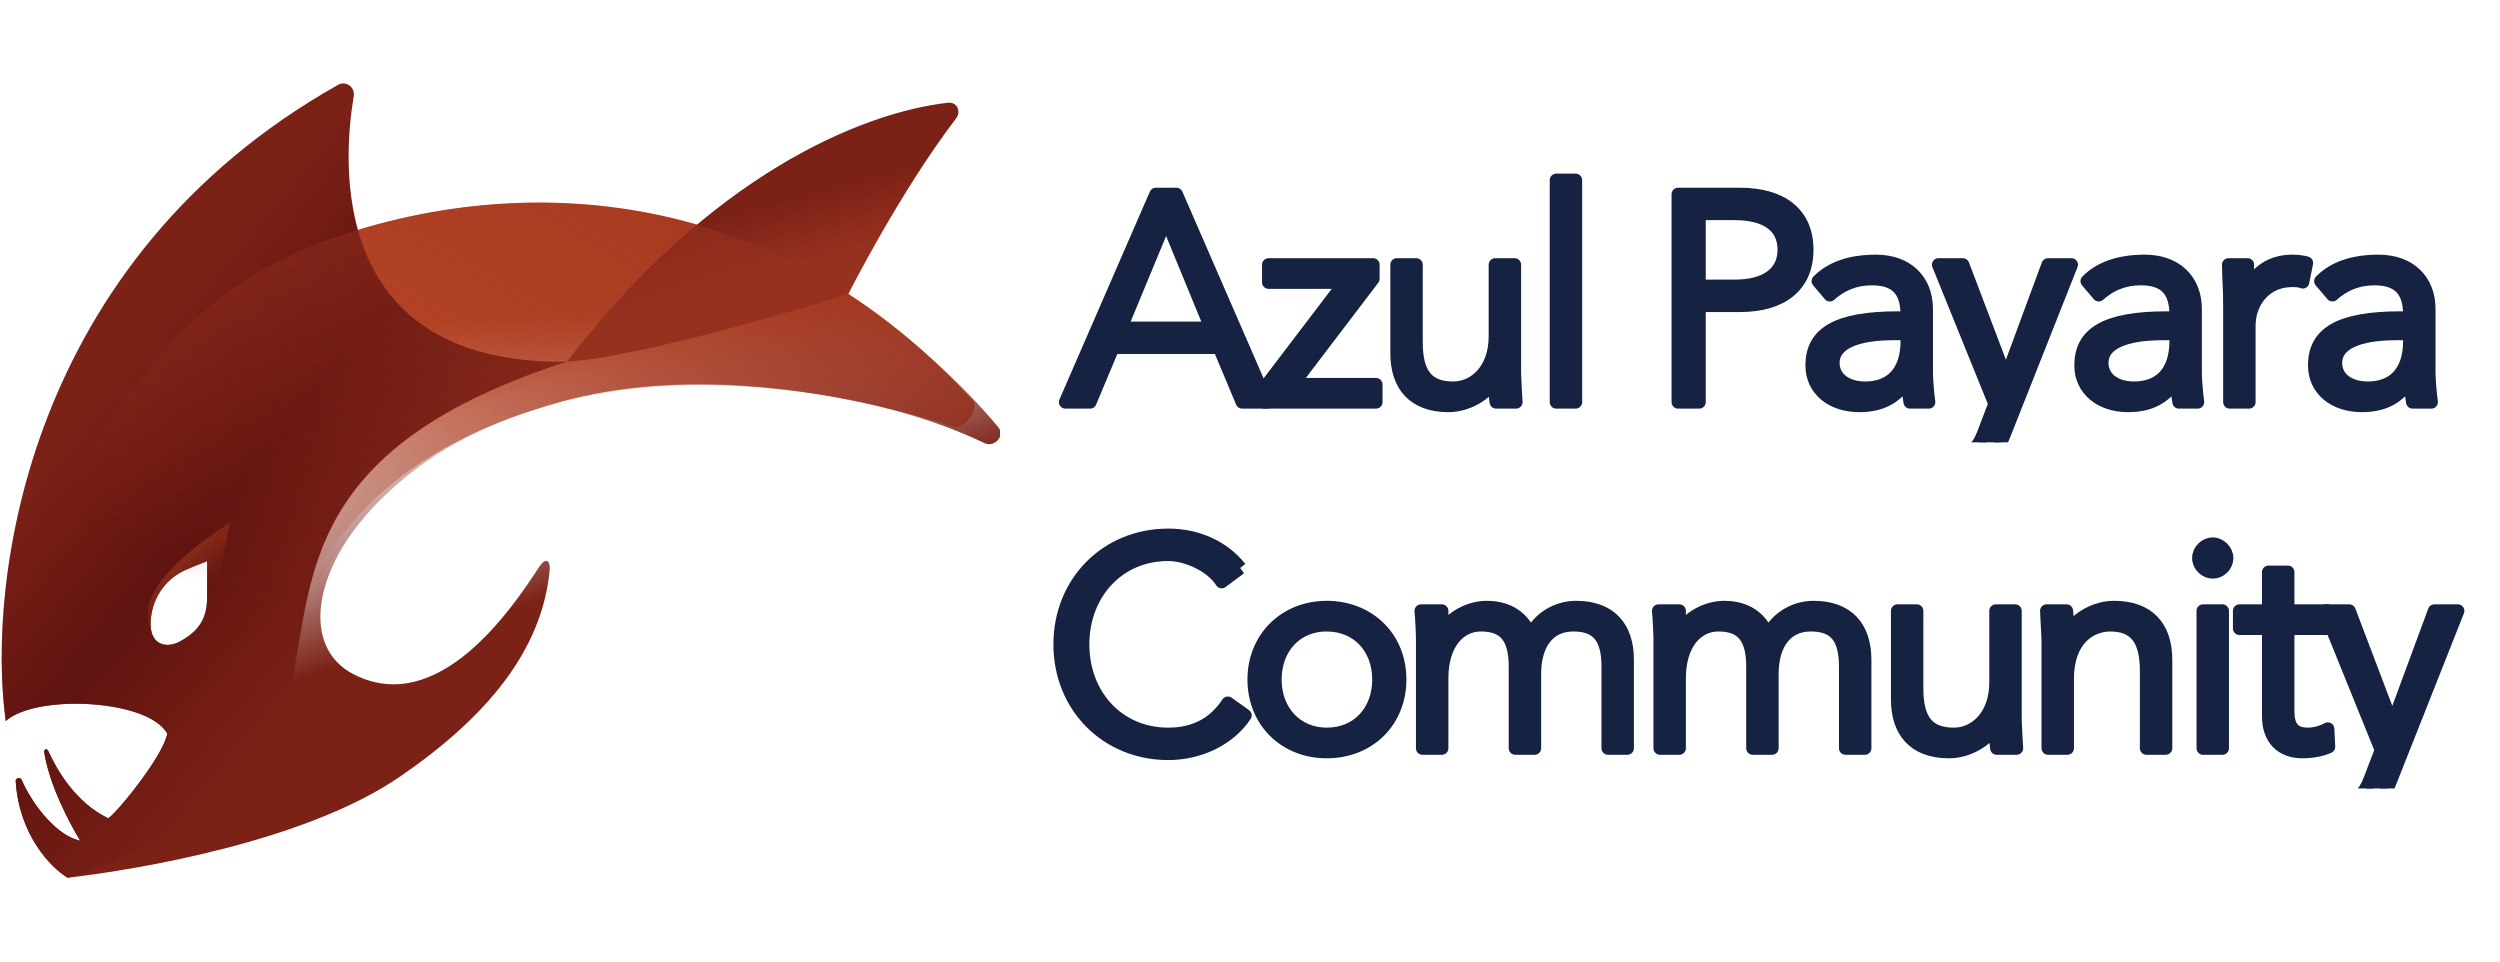
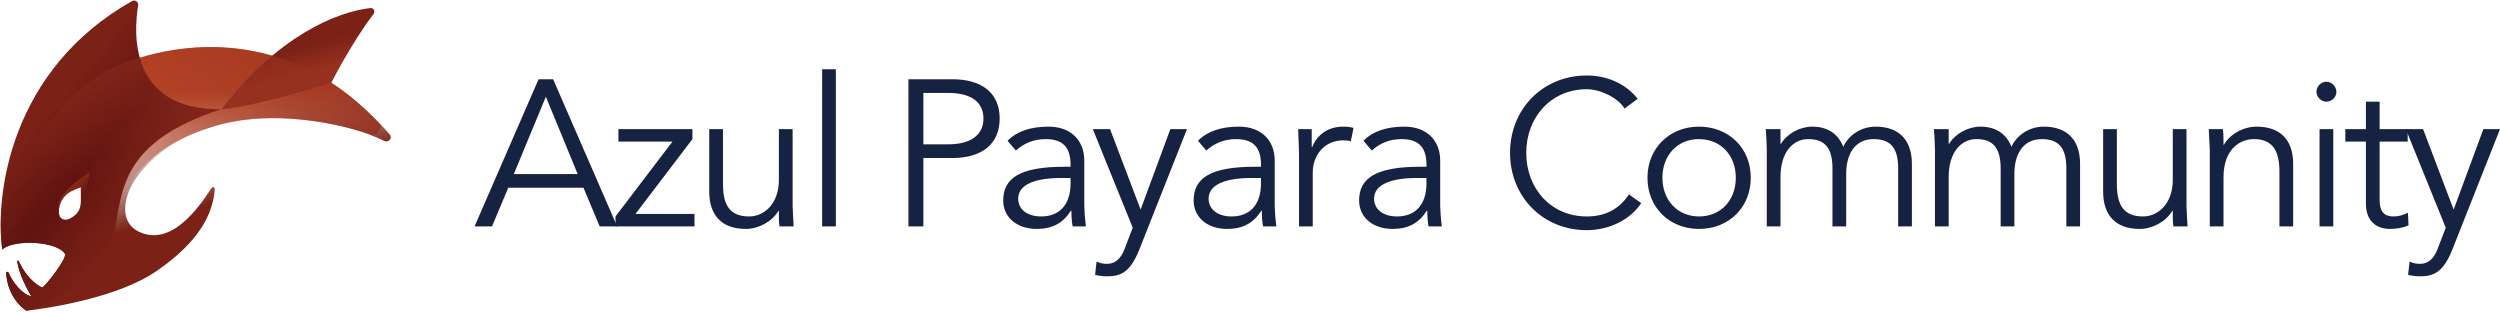
- <svg xmlns="http://www.w3.org/2000/svg" viewBox="0 0 1300 500">
-   <svg x="0" y="0" width="520" height="500" viewBox="0 0 760 606">
-     <defs>
-       <linearGradient id="a" x1="374.099" x2="383.702" y1="-2858.924" y2="-3045.499" gradientTransform="matrix(1 0 0 -1 0 -2678.175)" gradientUnits="userSpaceOnUse">
-         <stop offset="0" stop-color="#c44d27" />
-         <stop offset="1" stop-color="#c44d27" stop-opacity="0" />
-       </linearGradient>
-       <linearGradient id="b" x1="407.115" x2="359.137" y1="395.551" y2="247.89" gradientUnits="userSpaceOnUse">
-         <stop offset="0" stop-color="#7b2116" />
-         <stop offset="1" stop-color="#7b2116" stop-opacity="0" />
-       </linearGradient>
-       <linearGradient id="c" x1="276.179" x2="79.919" y1="402.77" y2="238.088" gradientUnits="userSpaceOnUse">
-         <stop offset="0" stop-color="#7b2116" />
-         <stop offset=".526" stop-color="#601310" />
-         <stop offset="1" stop-color="#7b2116" />
-       </linearGradient>
-       <linearGradient id="d" x1="594.915" x2="568.132" y1="172.176" y2="75.016" gradientUnits="userSpaceOnUse">
-         <stop offset="0" stop-color="#96301f" />
-         <stop offset=".3" stop-color="#96301f" />
-         <stop offset=".8" stop-color="#7b2116" />
-         <stop offset="1" stop-color="#7b2116" />
-       </linearGradient>
-       <linearGradient id="e" x1="622.887" x2="294.347" y1="-112.067" y2="456.981" gradientUnits="userSpaceOnUse">
-         <stop offset=".01" stop-color="#96301f" />
-         <stop offset="1" stop-color="#96301f" stop-opacity="0" />
-       </linearGradient>
-       <linearGradient id="f" x1="102.121" x2="152.548" y1="336.402" y2="387.859" gradientUnits="userSpaceOnUse">
-         <stop offset="0" stop-color="#c44d27" />
-         <stop offset="1" stop-color="#c44d27" stop-opacity="0" />
-       </linearGradient>
-     </defs>
-     <path d="M243.133 122.002C73.325 184.779 31.816 389.236 25.985 474.655l213.375-103.6c28.13-37.736 62.434-90.566 178.04-125.557 117.322-35.677 248.022-2.744 307.026 16.123 8.233 2.744 20.582-13.374 14.751-19.892C593.039 81.528 400.59 63.684 243.133 122.002" style="fill:url(#a)" />
-     <path d="M758.73 262.313c-21.578-26.003-62.606-67.786-114.131-101.061 2.161-4.254 40.239-78.969 82.228-133.925 3.774-5.146.343-12.35-6.175-11.663-47.409 5.386-118.866 31.114-195.33 96.705-10.36-1.647-20.857-2.607-31.423-2.71-77.563-.892-141.575 21.989-193.444 56.603-43.327-48.747-37.118-122.879-31.595-155.743 1.029-6.518-5.832-11.664-11.663-8.576V1.6C20.495 134.7-10.379 378.605 4.372 485.636c22.161-20.137 104.766-16.946 121.781 7.959l1.029 1.647c-.583 1.99-1.235 4.048-2.024 6.14-8.988 21.303-41.405 59.553-43.258 58.009-24.356-12.007-38.421-36.02-45.282-51.114-1.029-2.058-3.087-1.372-3.087.686 3.773 24.699 19.21 54.201 27.444 67.58-17.152-3.43-35.677-26.072-44.596-46.311-.686-2.058-4.46-1.372-4.46.686 2.401 40.823 26.414 65.865 39.45 73.755.15.017.171.034.343 0-.103.069 0 0 0 0 52.829-6.175 180.099-27.444 251.796-76.499 66.208-45.282 108.402-96.053 114.234-157.115.686-8.233-3.43-9.605-7.89-2.744-20.926 32.246-76.499 114.234-140.649 81.988-79.244-39.45 26.414-233.614 292.961-219.206 84.046 4.46 148.196 25.042 185.931 43.224 7.547 3.774 16.123-5.489 10.634-12.007ZM157.371 391.641c0 16.123-6.175 25.385-20.24 33.276-10.291 5.832-22.641 3.087-22.641-13.036s8.576-31.217 22.641-39.107c5.797-3.293 20.24-8.576 20.24-8.576z" style="fill:url(#b)" />
-     <path d="M268.861 10.517c1.029-6.518-5.832-11.664-11.663-8.576C20.495 135.043-10.379 378.605 4.372 485.636c22.641-20.583 108.402-16.809 122.81 9.605-3.773 18.868-43.224 65.865-45.282 64.15-24.356-12.007-38.421-36.02-45.282-51.114-1.029-2.058-3.087-1.372-3.087.686 3.773 24.699 19.21 54.201 27.444 67.58-17.152-3.43-35.677-26.072-44.596-46.311-.686-2.058-4.46-1.372-4.46.686 2.401 40.823 26.414 65.865 39.45 73.755 34.991-9.605 151.283-52.486 170.837-150.597 16.089-80.479 10.269-177.863 208.824-241.67l-4.025.165c-177.012 0-166.72-150.94-158.144-202.054m-111.49 381.124c0 16.123-6.175 25.385-20.24 33.276-10.291 5.832-22.641 3.087-22.641-13.036s8.576-31.217 22.641-39.107c5.797-3.293 20.24-8.576 20.24-8.576z" style="fill:url(#c)" />
-     <path d="M726.827 27.326c-43.224 56.603-82.155 133.87-82.155 133.87s-153.781 47.985-213.642 51.209C539.673 71.002 654.17 23.21 720.652 15.663c6.518-.686 9.948 6.518 6.175 11.663" style="fill:url(#d)" />
-     <path d="M738.833 241.73C592.696 81.527 399.904 64.032 242.446 122.35 72.638 185.127 10.204 400.56 4.372 486.322L242.446 377.92C262 350.476 299.735 280.152 408.48 248.249c119.38-40.136 256.942-5.146 315.602 13.722 8.233 2.744 20.583-13.722 14.751-20.24ZM157.371 391.641c0 16.123-6.175 25.385-20.24 33.276-10.291 5.832-22.641 3.087-22.641-13.036s8.576-31.217 22.641-39.107c5.797-3.293 20.24-8.576 20.24-8.576z" style="fill:url(#e)" />
-     <path d="M141.933 359.052c-38.764 33.276-30.188 51.114-25.042 64.836l1.029 3.087c1.372 4.46 12.35 11.664 36.02-7.89 15.437-44.596 20.583-84.046 20.583-84.046s-17.118 10.634-32.589 24.013Zm-4.802 65.865c-10.291 5.832-22.641 3.087-22.641-13.036s8.576-31.217 22.641-39.107c5.797-3.293 20.24-8.576 20.24-8.576v27.444c0 16.123-6.175 25.385-20.24 33.276Z" style="fill:url(#f)" />
-   </svg>
-   <svg x="540" y="90" width="750" height="140" viewBox="920 125 1920 371">
-     <path d="m1076.324 154.185 124.595 286.408h-33.98l-31.554-75.243h-146.44l-31.554 75.243h-33.98l124.595-286.408h28.317Zm-76.457 184.466h124.191l-61.893-150.485z" style="fill:#162241;stroke:#162241;stroke-width:18;stroke-linejoin:round;paint-order:stroke fill" />
-     <path d="M1347.353 251.272v19.418l-110.841 145.632h114.887v24.272h-153.722v-19.417l110.841-145.632H1203.34v-24.272h144.013Z" style="fill:#162241;stroke:#162241;stroke-width:18;stroke-linejoin:round;paint-order:stroke fill" />
-     <path d="M1406.816 251.272v106.797c0 43.285 14.968 63.108 50.972 63.108 29.935 0 57.848-25.486 57.848-71.198v-98.706h26.698v149.273c0 3.641 1.618 36.004 2.023 40.048h-27.508c-.809-5.259-1.213-10.113-1.213-15.372v-14.967h-.809c-12.541 21.035-38.835 35.194-63.512 35.194-48.949 0-71.197-28.722-71.197-72.411V251.273z" style="fill:#162241;stroke:#162241;stroke-width:18;stroke-linejoin:round;paint-order:stroke fill" />
-     <path d="M1626.474 134.767v305.826h-26.698V134.767z" style="fill:#162241;stroke:#162241;stroke-width:18;stroke-linejoin:round;paint-order:stroke fill" />
-     <path d="M1853.007 154.185c57.039 0 92.233 26.294 92.233 76.456s-35.194 76.862-92.233 76.862h-56.23v133.091h-29.126V154.185zm-7.281 126.618c42.071 0 67.961-17.395 67.961-50.163 0-33.575-26.294-49.757-67.961-49.757h-48.949v99.919h48.949Z" style="fill:#162241;stroke:#162241;stroke-width:18;stroke-linejoin:round;paint-order:stroke fill" />
-     <path d="M2109.879 312.357v87.783c0 6.877 1.213 25.89 3.236 40.453h-25.89c-1.618-8.495-2.427-19.013-2.427-30.745h-.809c-15.777 24.677-36.408 35.599-66.748 35.599-37.621 0-65.129-21.845-65.129-55.421 0-43.69 33.171-65.534 118.932-65.534h12.136v-4.046c0-34.385-15.777-49.758-48.544-49.758-22.654 0-41.667 7.686-57.848 22.249l-16.181-19.013c17.799-18.204 44.498-27.508 79.692-27.508 43.285 0 69.58 26.699 69.58 65.939Zm-84.143 108.819c34.385 0 57.444-21.036 57.444-64.726v-10.113h-18.609c-50.567 0-83.333 12.945-83.333 40.048 0 21.44 18.204 34.79 44.498 34.79Z" style="fill:#162241;stroke:#162241;stroke-width:18;stroke-linejoin:round;paint-order:stroke fill" />
-     <path d="M2160.038 251.272l59.466 156.554 57.848-156.554h32.362l-92.233 233.01c-17.395 44.499-36.003 53.398-62.298 53.398-8.09 0-16.181-.808-24.272-2.832l2.832-25.89c6.473 3.236 13.35 4.45 20.227 4.45 15.777 0 27.103-9.709 34.385-29.126l15.777-41.262-77.67-191.749z" style="fill:#162241;stroke:#162241;stroke-width:18;stroke-linejoin:round;paint-order:stroke fill" />
-     <path d="M2480.423 312.357v87.783c0 6.877 1.213 25.89 3.236 40.453h-25.89c-1.618-8.495-2.427-19.013-2.427-30.745h-.809c-15.777 24.677-36.408 35.599-66.748 35.599-37.621 0-65.129-21.845-65.129-55.421 0-43.69 33.171-65.534 118.932-65.534h12.136v-4.046c0-34.385-15.777-49.758-48.544-49.758-22.654 0-41.667 7.686-57.848 22.249l-16.181-19.013c17.799-18.204 44.498-27.508 79.692-27.508 43.285 0 69.58 26.699 69.58 65.939Zm-84.143 108.819c34.385 0 57.444-21.036 57.444-64.726v-10.113h-18.609c-50.567 0-83.333 12.945-83.333 40.048 0 21.44 18.204 34.79 44.498 34.79Z" style="fill:#162241;stroke:#162241;stroke-width:18;stroke-linejoin:round;paint-order:stroke fill" />
-     <path d="M2633.738 248.845l-5.259 26.294c-3.641-1.618-8.495-2.022-14.968-2.022-36.408 0-59.061 29.126-59.061 62.298v105.178h-26.699V309.12c0-27.508-1.213-33.577-1.618-57.849h26.295v35.195h.809c10.113-25.486 31.958-40.049 60.68-40.049 7.686 0 13.754.809 19.822 2.427Z" style="fill:#162241;stroke:#162241;stroke-width:18;stroke-linejoin:round;paint-order:stroke fill" />
-     <path d="M2802.42 312.357v87.783c0 6.877 1.214 25.89 3.236 40.453h-25.89c-1.618-8.495-2.427-19.013-2.427-30.745h-.809c-15.777 24.677-36.408 35.599-66.747 35.599-37.622 0-65.13-21.845-65.13-55.421 0-43.69 33.172-65.534 118.932-65.534h12.136v-4.046c0-34.385-15.777-49.758-48.544-49.758-22.654 0-41.667 7.686-57.848 22.249l-16.181-19.013c17.8-18.204 44.499-27.508 79.693-27.508 43.285 0 69.579 26.699 69.579 65.939Zm-84.142 108.819c34.385 0 57.443-21.036 57.443-64.726v-10.113h-18.608c-50.567 0-83.334 12.945-83.334 40.048 0 21.44 18.204 34.79 44.499 34.79Z" style="fill:#162241;stroke:#162241;stroke-width:18;stroke-linejoin:round;paint-order:stroke fill" />
-   </svg>
-   <svg x="540" y="270" width="750" height="140" viewBox="2940 125 1925 371">
-     <path d="M3186.722 192.21l-25.485 19.013c-13.35-21.44-47.33-37.622-73.625-37.622-69.579 0-117.718 54.612-117.718 123.787 0 69.984 48.544 123.787 117.718 123.787 36.004 0 63.108-14.159 82.12-42.881l23.867 16.991c-21.035 31.957-61.893 52.588-105.987 52.588-85.356 0-149.271-65.129-149.271-150.485s63.916-150.485 149.271-150.485c40.049 0 76.053 16.181 99.11 45.307" style="fill:#162241;stroke:#162241;stroke-width:18;stroke-linejoin:round;paint-order:stroke fill" />
-     <path d="M3406.783 345.932c0 57.039-42.071 99.515-100.728 99.515-57.848 0-100.324-42.071-100.324-99.515s42.88-99.515 100.324-99.515c56.23 0 100.728 40.049 100.728 99.515m-100.728 75.244c42.88 0 71.602-31.959 71.602-75.243 0-42.881-28.317-75.243-72.007-75.243-41.262 0-70.793 31.149-70.793 75.243s29.936 75.243 71.198 75.243" style="fill:#162241;stroke:#162241;stroke-width:18;stroke-linejoin:round;paint-order:stroke fill" />
-     <path d="M3586.792 285.657c11.327-24.676 36.813-39.239 62.703-39.239 46.521 0 70.793 26.699 70.793 72.411v121.764h-26.699v-112.46c0-39.24-13.754-57.444-47.735-57.444-35.194 0-53.398 27.508-53.398 67.557v102.346h-26.699v-112.46c0-39.24-13.754-57.444-47.33-57.444-29.126 0-53.802 25.081-53.802 73.625v96.279h-26.699V290.915c0-8.899-1.214-32.362-2.023-39.644h28.722v28.722h.809c11.731-19.822 36.812-33.576 61.084-33.576 30.34 0 50.567 14.563 60.275 39.239Z" style="fill:#162241;stroke:#162241;stroke-width:18;stroke-linejoin:round;paint-order:stroke fill" />
-     <path d="M3914.051 285.657c11.327-24.676 36.813-39.239 62.703-39.239 46.521 0 70.793 26.699 70.793 72.411v121.764h-26.699v-112.46c0-39.24-13.754-57.444-47.735-57.444-35.194 0-53.398 27.508-53.398 67.557v102.346h-26.699v-112.46c0-39.24-13.754-57.444-47.33-57.444-29.126 0-53.802 25.081-53.802 73.625v96.279h-26.699V290.915c0-8.899-1.214-32.362-2.023-39.644h28.722v28.722h.809c11.731-19.822 36.812-33.576 61.084-33.576 30.34 0 50.567 14.563 60.275 39.239Z" style="fill:#162241;stroke:#162241;stroke-width:18;stroke-linejoin:round;paint-order:stroke fill" />
-     <path d="M4119.142 251.272v106.797c0 43.285 14.967 63.108 50.971 63.108 29.935 0 57.848-25.486 57.848-71.198v-98.706h26.699v149.273c0 3.641 1.618 36.004 2.022 40.048h-27.508c-.809-5.259-1.213-10.113-1.213-15.372v-14.967h-.809c-12.541 21.035-38.835 35.194-63.512 35.194-48.948 0-71.197-28.722-71.197-72.411V251.273z" style="fill:#162241;stroke:#162241;stroke-width:18;stroke-linejoin:round;paint-order:stroke fill" />
-     <path d="M4462.183 318.829v121.764h-26.699V333.796c0-42.476-14.968-63.107-49.758-63.107-26.294 0-59.061 18.608-59.061 74.434v95.469h-26.699V291.32l-2.023-40.049h27.508c1.214 10.113 1.214 16.991 1.214 30.34h.809c11.731-20.631 38.026-35.194 63.511-35.194 46.926 0 71.198 26.699 71.198 72.411Z" style="fill:#162241;stroke:#162241;stroke-width:18;stroke-linejoin:round;paint-order:stroke fill" />
-     <path d="M4546.324 178.456c0 10.923-9.304 19.417-19.418 19.417-9.709 0-19.417-8.495-19.417-19.417s9.709-19.417 19.417-19.417c10.113 0 19.418 9.304 19.418 19.417m-6.068 72.816v189.321h-26.699V251.272z" style="fill:#162241;stroke:#162241;stroke-width:18;stroke-linejoin:round;paint-order:stroke fill" />
-     <path d="M4630.462 197.874v53.398h54.612v24.272h-54.612v113.269c0 20.631 6.472 32.363 27.508 32.363 9.304 0 19.417-2.832 27.508-7.282l1.213 24.677c-10.113 4.45-23.058 6.877-36.004 6.877-29.531 0-46.925-18.205-46.925-48.949V275.543h-40.048v-24.272h40.048v-53.398h26.699Z" style="fill:#162241;stroke:#162241;stroke-width:18;stroke-linejoin:round;paint-order:stroke fill" />
-     <path d="m4715.002 251.272 59.466 156.554 57.848-156.554h32.363l-92.233 233.01c-17.395 44.499-36.004 53.398-62.298 53.398-8.091 0-16.181-.808-24.272-2.832l2.832-25.89c6.472 3.236 13.349 4.45 20.226 4.45 15.777 0 27.104-9.709 34.385-29.126l15.777-41.262-77.67-191.749z" style="fill:#162241;stroke:#162241;stroke-width:18;stroke-linejoin:round;paint-order:stroke fill" />
-   </svg>
+ <svg xmlns="http://www.w3.org/2000/svg" viewBox="0 0 4864.679 605.724">
+   <defs>
+     <linearGradient id="a" x1="374.099" x2="383.702" y1="-2858.924" y2="-3045.499" gradientTransform="matrix(1 0 0 -1 0 -2678.175)" gradientUnits="userSpaceOnUse">
+       <stop offset="0" stop-color="#c44d27" />
+       <stop offset="1" stop-color="#c44d27" stop-opacity="0" />
+     </linearGradient>
+     <linearGradient id="b" x1="407.115" x2="359.137" y1="395.551" y2="247.89" gradientUnits="userSpaceOnUse">
+       <stop offset="0" stop-color="#7b2116" />
+       <stop offset="1" stop-color="#7b2116" stop-opacity="0" />
+     </linearGradient>
+     <linearGradient id="c" x1="276.179" x2="79.919" y1="402.77" y2="238.088" gradientUnits="userSpaceOnUse">
+       <stop offset="0" stop-color="#7b2116" />
+       <stop offset=".526" stop-color="#601310" />
+       <stop offset="1" stop-color="#7b2116" />
+     </linearGradient>
+     <linearGradient id="d" x1="594.915" x2="568.132" y1="172.176" y2="75.016" gradientUnits="userSpaceOnUse">
+       <stop offset="0" stop-color="#96301f" />
+       <stop offset=".3" stop-color="#96301f" />
+       <stop offset=".8" stop-color="#7b2116" />
+       <stop offset="1" stop-color="#7b2116" />
+     </linearGradient>
+     <linearGradient id="e" x1="622.887" x2="294.347" y1="-112.067" y2="456.981" gradientUnits="userSpaceOnUse">
+       <stop offset=".01" stop-color="#96301f" />
+       <stop offset="1" stop-color="#96301f" stop-opacity="0" />
+     </linearGradient>
+     <linearGradient id="f" x1="102.121" x2="152.548" y1="336.402" y2="387.859" gradientUnits="userSpaceOnUse">
+       <stop offset="0" stop-color="#c44d27" />
+       <stop offset="1" stop-color="#c44d27" stop-opacity="0" />
+     </linearGradient>
+   </defs>
+   <path d="M243.133 122.002C73.325 184.779 31.816 389.236 25.985 474.655l213.375-103.6c28.13-37.736 62.434-90.566 178.04-125.557 117.322-35.677 248.022-2.744 307.026 16.123 8.233 2.744 20.582-13.374 14.751-19.892C593.039 81.528 400.59 63.684 243.133 122.002" style="fill:url(#a)" />
+   <path d="M758.73 262.313c-21.578-26.003-62.606-67.786-114.131-101.061 2.161-4.254 40.239-78.969 82.228-133.925 3.774-5.146.343-12.35-6.175-11.663-47.409 5.386-118.866 31.114-195.33 96.705-10.36-1.647-20.857-2.607-31.423-2.71-77.563-.892-141.575 21.989-193.444 56.603-43.327-48.747-37.118-122.879-31.595-155.743 1.029-6.518-5.832-11.664-11.663-8.576V1.6C20.495 134.7-10.379 378.605 4.372 485.636c22.161-20.137 104.766-16.946 121.781 7.959l1.029 1.647c-.583 1.99-1.235 4.048-2.024 6.14-8.988 21.303-41.405 59.553-43.258 58.009-24.356-12.007-38.421-36.02-45.282-51.114-1.029-2.058-3.087-1.372-3.087.686 3.773 24.699 19.21 54.201 27.444 67.58-17.152-3.43-35.677-26.072-44.596-46.311-.686-2.058-4.46-1.372-4.46.686 2.401 40.823 26.414 65.865 39.45 73.755.15.017.171.034.343 0-.103.069 0 0 0 0 52.829-6.175 180.099-27.444 251.796-76.499 66.208-45.282 108.402-96.053 114.234-157.115.686-8.233-3.43-9.605-7.89-2.744-20.926 32.246-76.499 114.234-140.649 81.988-79.244-39.45 26.414-233.614 292.961-219.206 84.046 4.46 148.196 25.042 185.931 43.224 7.547 3.774 16.123-5.489 10.634-12.007ZM157.371 391.641c0 16.123-6.175 25.385-20.24 33.276-10.291 5.832-22.641 3.087-22.641-13.036s8.576-31.217 22.641-39.107c5.797-3.293 20.24-8.576 20.24-8.576z" style="fill:url(#b)" />
+   <path d="M268.861 10.517c1.029-6.518-5.832-11.664-11.663-8.576C20.495 135.043-10.379 378.605 4.372 485.636c22.641-20.583 108.402-16.809 122.81 9.605-3.773 18.868-43.224 65.865-45.282 64.15-24.356-12.007-38.421-36.02-45.282-51.114-1.029-2.058-3.087-1.372-3.087.686 3.773 24.699 19.21 54.201 27.444 67.58-17.152-3.43-35.677-26.072-44.596-46.311-.686-2.058-4.46-1.372-4.46.686 2.401 40.823 26.414 65.865 39.45 73.755 34.991-9.605 151.283-52.486 170.837-150.597 16.089-80.479 10.269-177.863 208.824-241.67l-4.025.165c-177.012 0-166.72-150.94-158.144-202.054m-111.49 381.124c0 16.123-6.175 25.385-20.24 33.276-10.291 5.832-22.641 3.087-22.641-13.036s8.576-31.217 22.641-39.107c5.797-3.293 20.24-8.576 20.24-8.576z" style="fill:url(#c)" />
+   <path d="M726.827 27.326c-43.224 56.603-82.155 133.87-82.155 133.87s-153.781 47.985-213.642 51.209C539.673 71.002 654.17 23.21 720.652 15.663c6.518-.686 9.948 6.518 6.175 11.663" style="fill:url(#d)" />
+   <path d="M738.833 241.73C592.696 81.527 399.904 64.032 242.446 122.35 72.638 185.127 10.204 400.56 4.372 486.322L242.446 377.92C262 350.476 299.735 280.152 408.48 248.249c119.38-40.136 256.942-5.146 315.602 13.722 8.233 2.744 20.583-13.722 14.751-20.24ZM157.371 391.641c0 16.123-6.175 25.385-20.24 33.276-10.291 5.832-22.641 3.087-22.641-13.036s8.576-31.217 22.641-39.107c5.797-3.293 20.24-8.576 20.24-8.576z" style="fill:url(#e)" />
+   <path d="M141.933 359.052c-38.764 33.276-30.188 51.114-25.042 64.836l1.029 3.087c1.372 4.46 12.35 11.664 36.02-7.89 15.437-44.596 20.583-84.046 20.583-84.046s-17.118 10.634-32.589 24.013Zm-4.802 65.865c-10.291 5.832-22.641 3.087-22.641-13.036s8.576-31.217 22.641-39.107c5.797-3.293 20.24-8.576 20.24-8.576v27.444c0 16.123-6.175 25.385-20.24 33.276Z" style="fill:url(#f)" />
+   <path d="m1076.324 154.185 124.595 286.408h-33.98l-31.554-75.243h-146.44l-31.554 75.243h-33.98l124.595-286.408h28.317Zm-76.457 184.466h124.191l-61.893-150.485z" style="fill:#162241" />
+   <path d="M1347.353 251.272v19.418l-110.841 145.632h114.887v24.272h-153.722v-19.417l110.841-145.632H1203.34v-24.272h144.013ZM1406.816 251.272v106.797c0 43.285 14.968 63.108 50.972 63.108 29.935 0 57.848-25.486 57.848-71.198v-98.706h26.698v149.273c0 3.641 1.618 36.004 2.023 40.048h-27.508c-.809-5.259-1.213-10.113-1.213-15.372v-14.967h-.809c-12.541 21.035-38.835 35.194-63.512 35.194-48.949 0-71.197-28.722-71.197-72.411V251.273zM1626.474 134.767v305.826h-26.698V134.767zM1853.007 154.185c57.039 0 92.233 26.294 92.233 76.456s-35.194 76.862-92.233 76.862h-56.23v133.091h-29.126V154.185zm-7.281 126.618c42.071 0 67.961-17.395 67.961-50.163 0-33.575-26.294-49.757-67.961-49.757h-48.949v99.919h48.949ZM2109.879 312.357v87.783c0 6.877 1.213 25.89 3.236 40.453h-25.89c-1.618-8.495-2.427-19.013-2.427-30.745h-.809c-15.777 24.677-36.408 35.599-66.748 35.599-37.621 0-65.129-21.845-65.129-55.421 0-43.69 33.171-65.534 118.932-65.534h12.136v-4.046c0-34.385-15.777-49.758-48.544-49.758-22.654 0-41.667 7.686-57.848 22.249l-16.181-19.013c17.799-18.204 44.498-27.508 79.692-27.508 43.285 0 69.58 26.699 69.58 65.939Zm-84.143 108.819c34.385 0 57.444-21.036 57.444-64.726v-10.113h-18.609c-50.567 0-83.333 12.945-83.333 40.048 0 21.44 18.204 34.79 44.498 34.79ZM2160.038 251.272l59.466 156.554 57.848-156.554h32.362l-92.233 233.01c-17.395 44.499-36.003 53.398-62.298 53.398-8.09 0-16.181-.808-24.272-2.832l2.832-25.89c6.473 3.236 13.35 4.45 20.227 4.45 15.777 0 27.103-9.709 34.385-29.126l15.777-41.262-77.67-191.749zM2480.423 312.357v87.783c0 6.877 1.213 25.89 3.236 40.453h-25.89c-1.618-8.495-2.427-19.013-2.427-30.745h-.809c-15.777 24.677-36.408 35.599-66.748 35.599-37.621 0-65.129-21.845-65.129-55.421 0-43.69 33.171-65.534 118.932-65.534h12.136v-4.046c0-34.385-15.777-49.758-48.544-49.758-22.654 0-41.667 7.686-57.848 22.249l-16.181-19.013c17.799-18.204 44.498-27.508 79.692-27.508 43.285 0 69.58 26.699 69.58 65.939Zm-84.143 108.819c34.385 0 57.444-21.036 57.444-64.726v-10.113h-18.609c-50.567 0-83.333 12.945-83.333 40.048 0 21.44 18.204 34.79 44.498 34.79ZM2633.738 248.845l-5.259 26.294c-3.641-1.618-8.495-2.022-14.968-2.022-36.408 0-59.061 29.126-59.061 62.298v105.178h-26.699V309.12c0-27.508-1.213-33.577-1.618-57.849h26.295v35.195h.809c10.113-25.486 31.958-40.049 60.68-40.049 7.686 0 13.754.809 19.822 2.427ZM2802.42 312.357v87.783c0 6.877 1.214 25.89 3.236 40.453h-25.89c-1.618-8.495-2.427-19.013-2.427-30.745h-.809c-15.777 24.677-36.408 35.599-66.747 35.599-37.622 0-65.13-21.845-65.13-55.421 0-43.69 33.172-65.534 118.932-65.534h12.136v-4.046c0-34.385-15.777-49.758-48.544-49.758-22.654 0-41.667 7.686-57.848 22.249l-16.181-19.013c17.8-18.204 44.499-27.508 79.693-27.508 43.285 0 69.579 26.699 69.579 65.939Zm-84.142 108.819c34.385 0 57.443-21.036 57.443-64.726v-10.113h-18.608c-50.567 0-83.334 12.945-83.334 40.048 0 21.44 18.204 34.79 44.499 34.79ZM3186.722 192.21l-25.485 19.013c-13.35-21.44-47.33-37.622-73.625-37.622-69.579 0-117.718 54.612-117.718 123.787 0 69.984 48.544 123.787 117.718 123.787 36.004 0 63.108-14.159 82.12-42.881l23.867 16.991c-21.035 31.957-61.893 52.588-105.987 52.588-85.356 0-149.271-65.129-149.271-150.485s63.916-150.485 149.271-150.485c40.049 0 76.053 16.181 99.11 45.307M3406.783 345.932c0 57.039-42.071 99.515-100.728 99.515-57.848 0-100.324-42.071-100.324-99.515s42.88-99.515 100.324-99.515c56.23 0 100.728 40.049 100.728 99.515m-100.728 75.244c42.88 0 71.602-31.959 71.602-75.243 0-42.881-28.317-75.243-72.007-75.243-41.262 0-70.793 31.149-70.793 75.243s29.936 75.243 71.198 75.243M3586.792 285.657c11.327-24.676 36.813-39.239 62.703-39.239 46.521 0 70.793 26.699 70.793 72.411v121.764h-26.699v-112.46c0-39.24-13.754-57.444-47.735-57.444-35.194 0-53.398 27.508-53.398 67.557v102.346h-26.699v-112.46c0-39.24-13.754-57.444-47.33-57.444-29.126 0-53.802 25.081-53.802 73.625v96.279h-26.699V290.915c0-8.899-1.214-32.362-2.023-39.644h28.722v28.722h.809c11.731-19.822 36.812-33.576 61.084-33.576 30.34 0 50.567 14.563 60.275 39.239ZM3914.051 285.657c11.327-24.676 36.813-39.239 62.703-39.239 46.521 0 70.793 26.699 70.793 72.411v121.764h-26.699v-112.46c0-39.24-13.754-57.444-47.735-57.444-35.194 0-53.398 27.508-53.398 67.557v102.346h-26.699v-112.46c0-39.24-13.754-57.444-47.33-57.444-29.126 0-53.802 25.081-53.802 73.625v96.279h-26.699V290.915c0-8.899-1.214-32.362-2.023-39.644h28.722v28.722h.809c11.731-19.822 36.812-33.576 61.084-33.576 30.34 0 50.567 14.563 60.275 39.239ZM4119.142 251.272v106.797c0 43.285 14.967 63.108 50.971 63.108 29.935 0 57.848-25.486 57.848-71.198v-98.706h26.699v149.273c0 3.641 1.618 36.004 2.022 40.048h-27.508c-.809-5.259-1.213-10.113-1.213-15.372v-14.967h-.809c-12.541 21.035-38.835 35.194-63.512 35.194-48.948 0-71.197-28.722-71.197-72.411V251.273zM4462.183 318.829v121.764h-26.699V333.796c0-42.476-14.968-63.107-49.758-63.107-26.294 0-59.061 18.608-59.061 74.434v95.469h-26.699V291.32l-2.023-40.049h27.508c1.214 10.113 1.214 16.991 1.214 30.34h.809c11.731-20.631 38.026-35.194 63.511-35.194 46.926 0 71.198 26.699 71.198 72.411ZM4546.324 178.456c0 10.923-9.304 19.417-19.418 19.417-9.709 0-19.417-8.495-19.417-19.417s9.709-19.417 19.417-19.417c10.113 0 19.418 9.304 19.418 19.417m-6.068 72.816v189.321h-26.699V251.272zM4630.462 197.874v53.398h54.612v24.272h-54.612v113.269c0 20.631 6.472 32.363 27.508 32.363 9.304 0 19.417-2.832 27.508-7.282l1.213 24.677c-10.113 4.45-23.058 6.877-36.004 6.877-29.531 0-46.925-18.205-46.925-48.949V275.543h-40.048v-24.272h40.048v-53.398h26.699Z" style="fill:#162241" />
+   <path d="m4715.002 251.272 59.466 156.554 57.848-156.554h32.363l-92.233 233.01c-17.395 44.499-36.004 53.398-62.298 53.398-8.091 0-16.181-.808-24.272-2.832l2.832-25.89c6.472 3.236 13.349 4.45 20.226 4.45 15.777 0 27.104-9.709 34.385-29.126l15.777-41.262-77.67-191.749z" style="fill:#162241" />
</svg>
